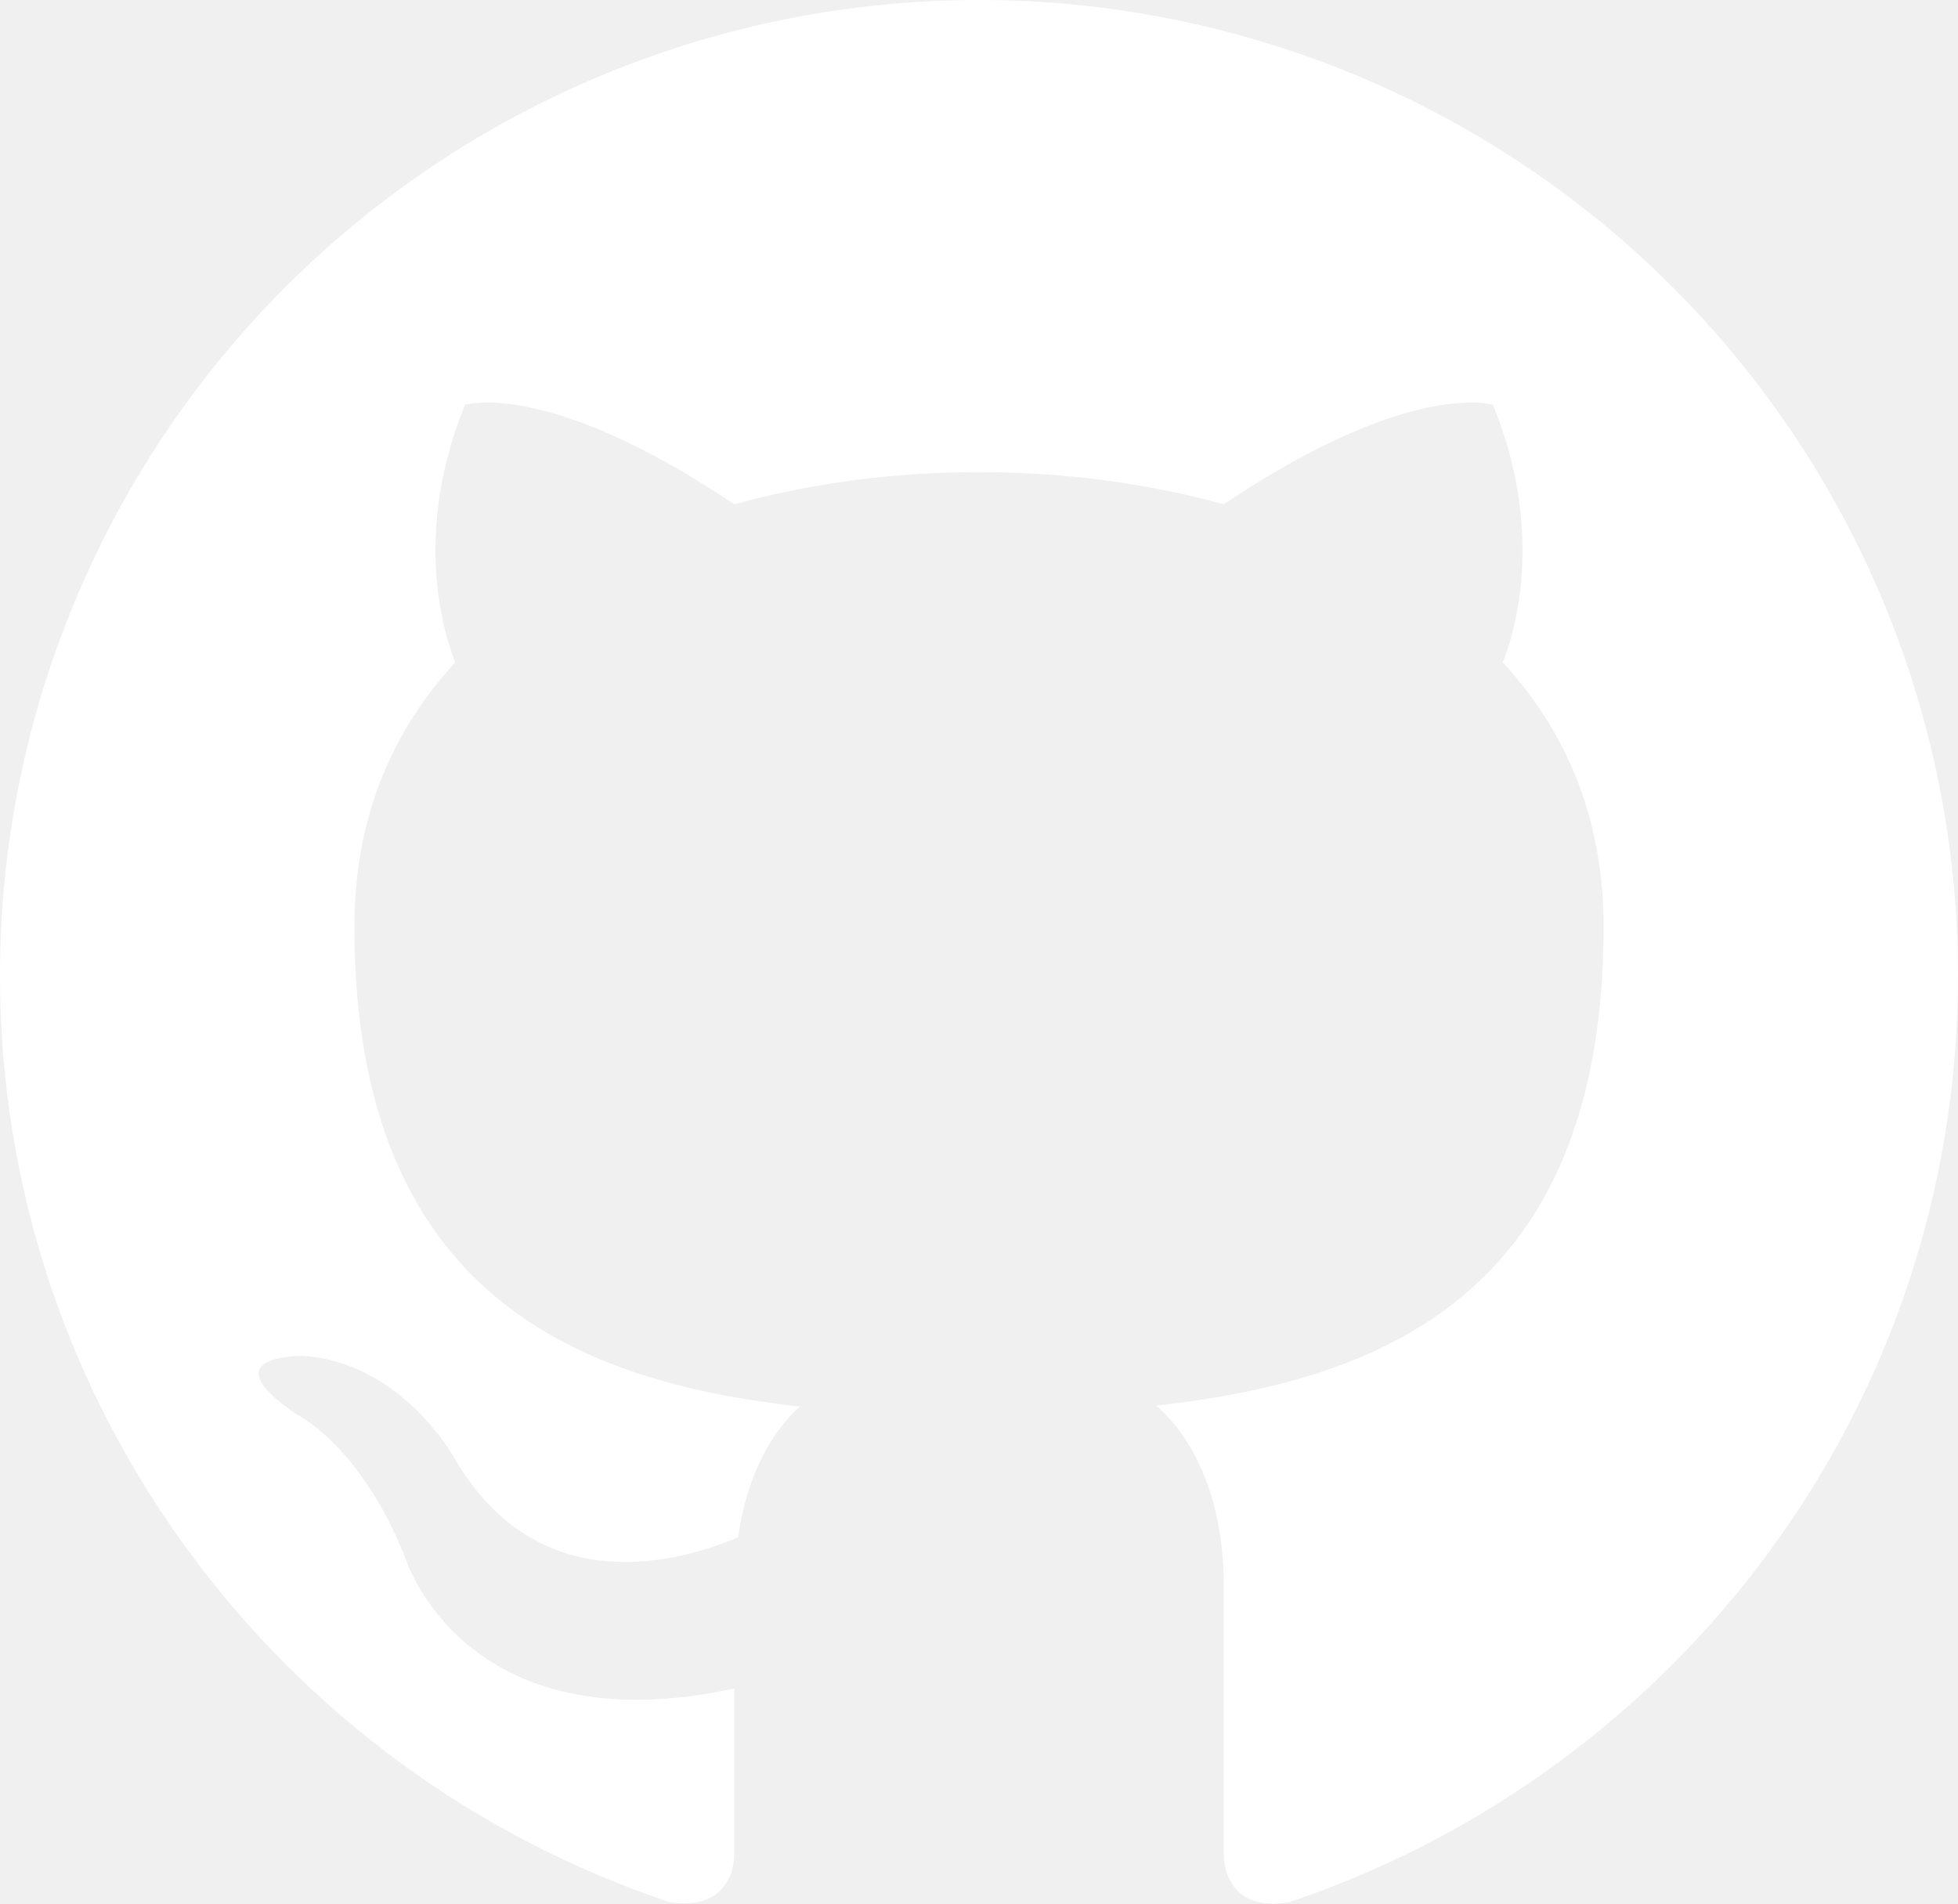
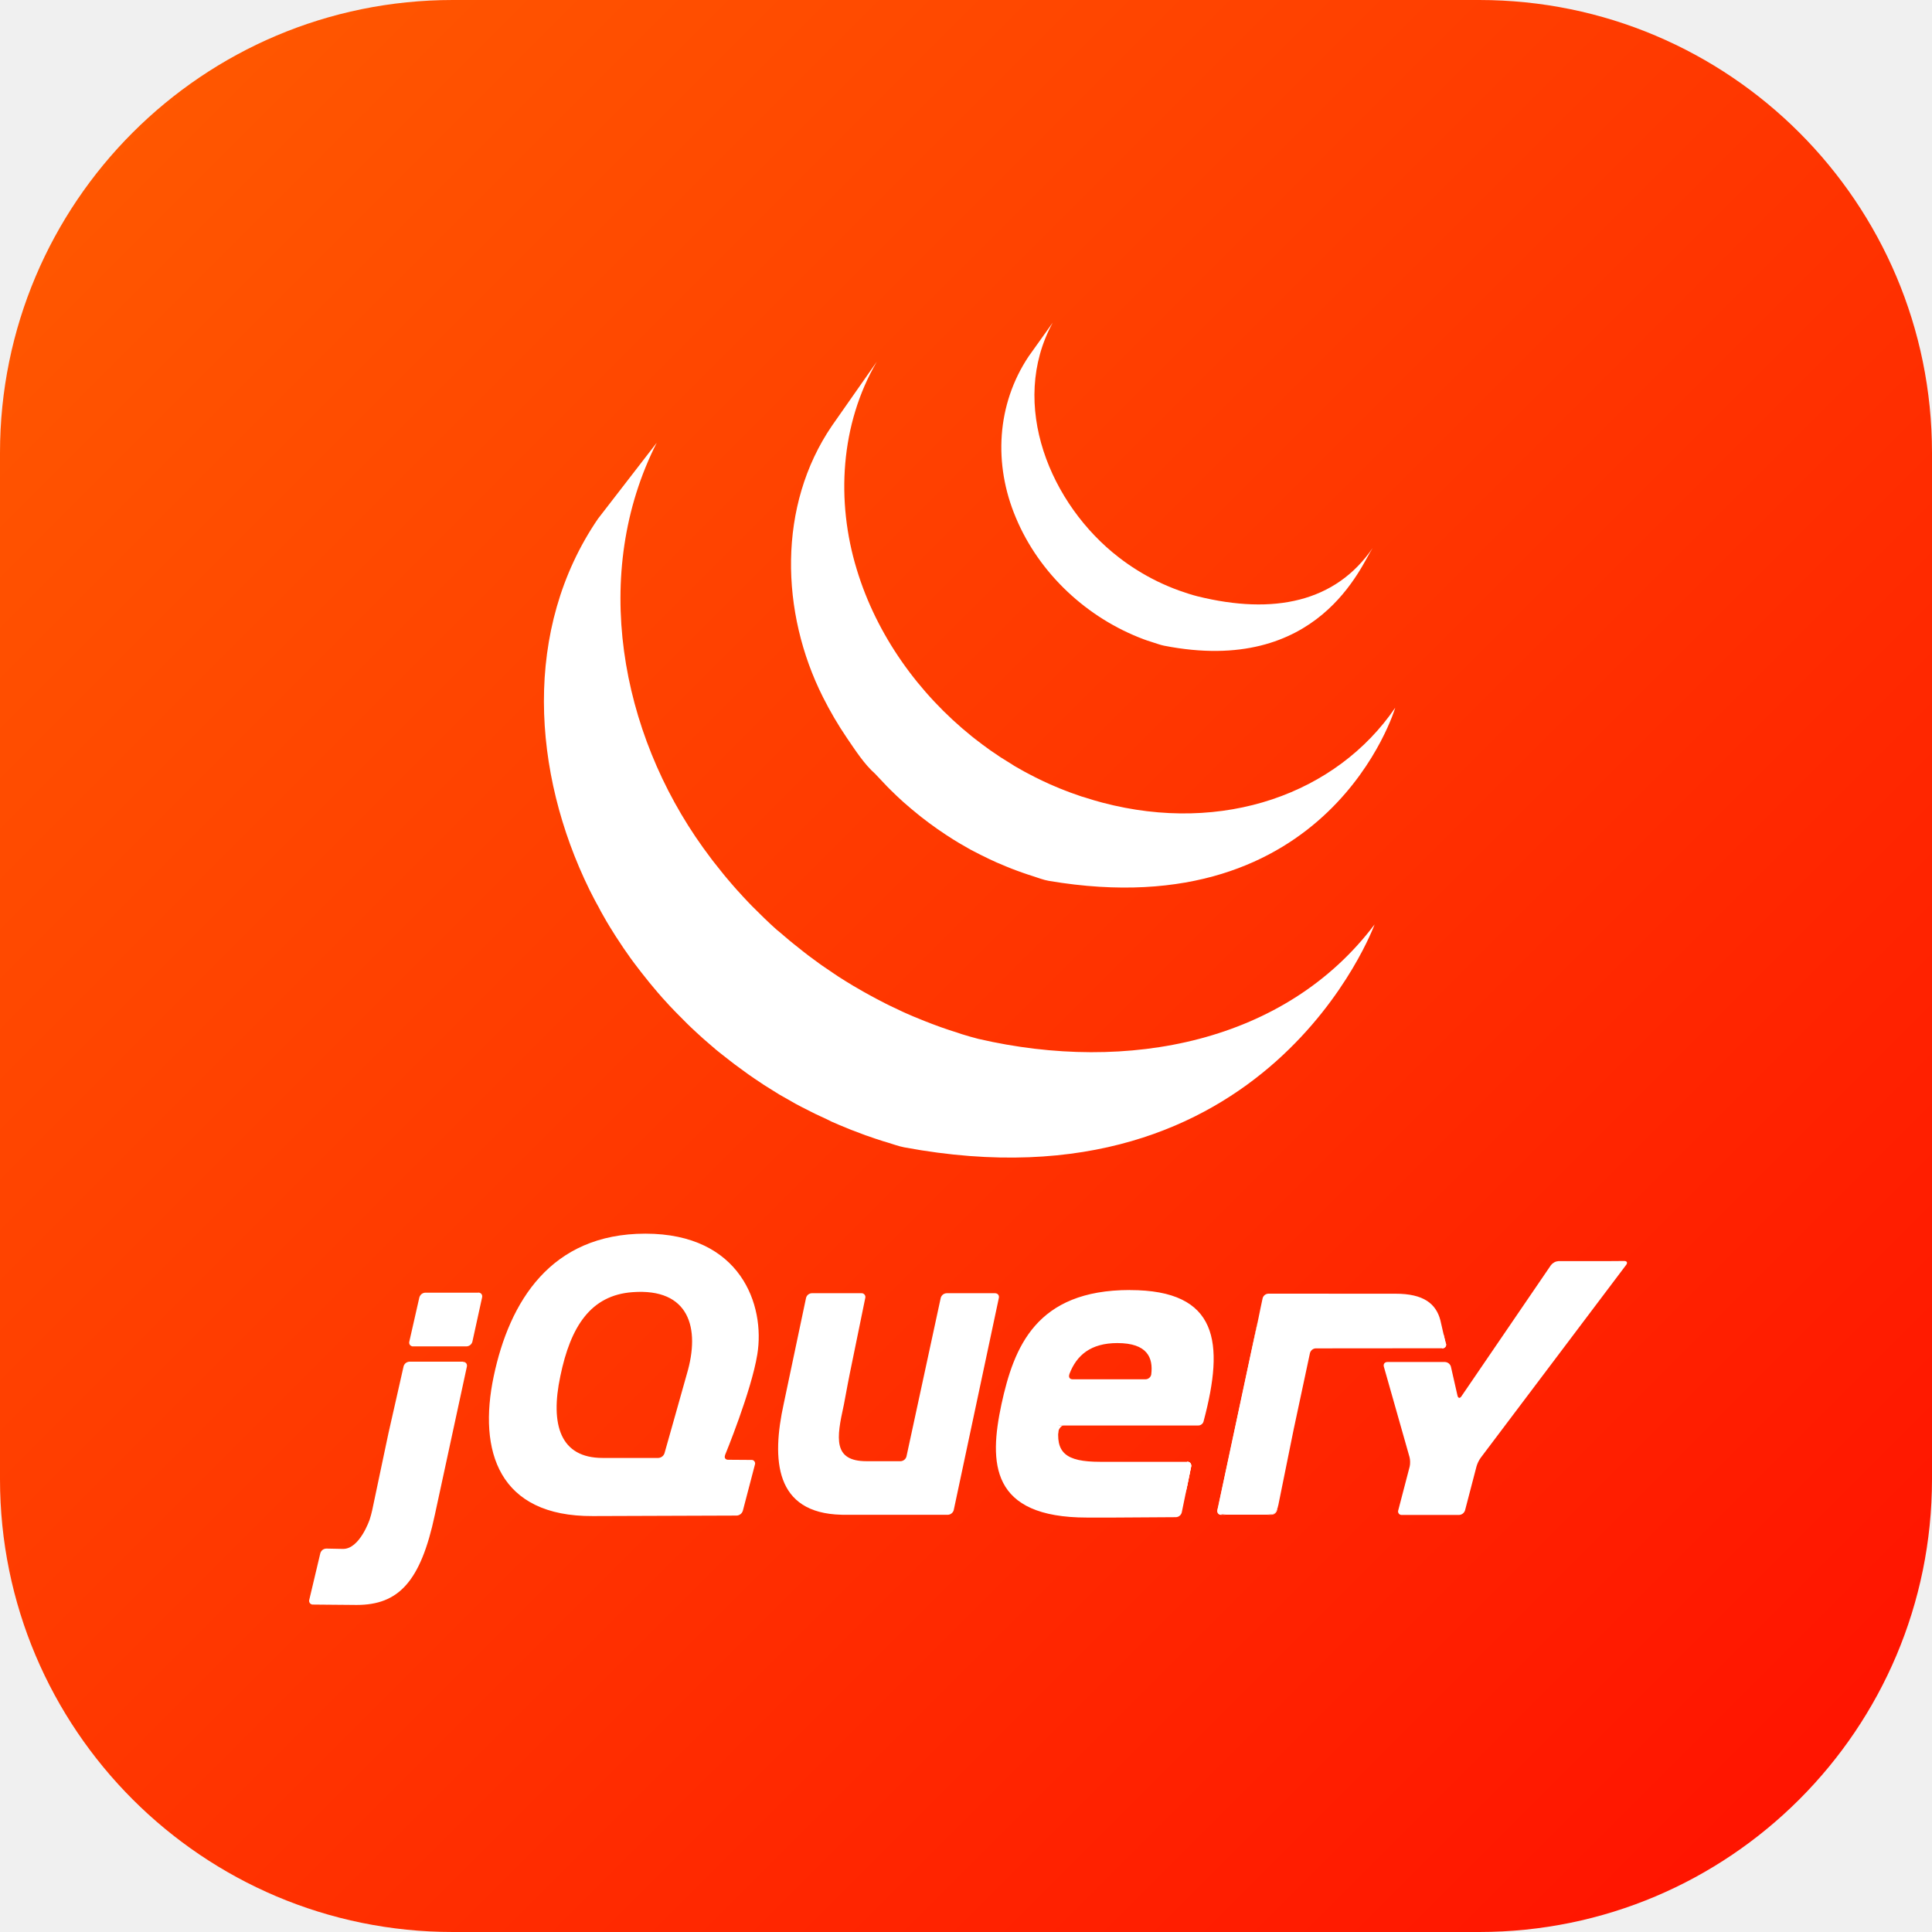
- <svg xmlns="http://www.w3.org/2000/svg" width="36" height="35" viewBox="0 0 36 35" fill="none">
-   <path d="M18 0C15.636 0 13.296 0.464 11.112 1.365C8.928 2.266 6.944 3.588 5.272 5.253C1.896 8.616 0 13.178 0 17.934C0 25.861 5.166 32.587 12.312 34.972C13.212 35.116 13.5 34.56 13.5 34.075V31.045C8.514 32.121 7.452 28.641 7.452 28.641C6.624 26.561 5.454 26.005 5.454 26.005C3.816 24.893 5.58 24.929 5.58 24.929C7.38 25.055 8.334 26.776 8.334 26.776C9.9 29.502 12.546 28.695 13.572 28.265C13.734 27.099 14.202 26.31 14.706 25.861C10.71 25.413 6.516 23.871 6.516 17.038C6.516 15.047 7.2 13.451 8.37 12.178C8.19 11.729 7.56 9.864 8.55 7.443C8.55 7.443 10.062 6.959 13.5 9.272C14.922 8.878 16.47 8.68 18 8.68C19.53 8.68 21.078 8.878 22.5 9.272C25.938 6.959 27.45 7.443 27.45 7.443C28.44 9.864 27.81 11.729 27.63 12.178C28.8 13.451 29.484 15.047 29.484 17.038C29.484 23.889 25.272 25.395 21.258 25.844C21.906 26.399 22.5 27.494 22.5 29.162V34.075C22.5 34.56 22.788 35.134 23.706 34.972C30.852 32.569 36 25.861 36 17.934C36 15.579 35.534 13.247 34.63 11.071C33.725 8.895 32.399 6.918 30.728 5.253C29.056 3.588 27.072 2.266 24.888 1.365C22.704 0.464 20.364 0 18 0Z" fill="white" />
+ <svg xmlns="http://www.w3.org/2000/svg" width="35" height="35" viewBox="0 0 35 35" fill="none">
+   <g clip-path="url(#clip0_836_319)">
+     <path d="M26.797 0H8.203C3.673 0 0 3.673 0 8.203V26.797C0 31.327 3.673 35 8.203 35H26.797C31.327 35 35 31.327 35 26.797V8.203C35 3.673 31.327 0 26.797 0Z" fill="url(#paint0_linear_836_319)" />
+     <path d="M10.833 9.398C9.468 11.396 9.638 13.996 10.678 16.117L10.755 16.268L10.806 16.364C10.816 16.383 10.827 16.401 10.837 16.419C10.855 16.453 10.873 16.485 10.889 16.518L10.988 16.692L11.045 16.787L11.16 16.971L11.212 17.049C11.264 17.132 11.322 17.214 11.379 17.295L11.384 17.301C11.393 17.314 11.403 17.327 11.41 17.34C11.46 17.41 11.513 17.479 11.565 17.547L11.622 17.621L11.763 17.798L11.817 17.863C11.881 17.941 11.947 18.017 12.013 18.092L12.018 18.096C12.02 18.099 12.023 18.101 12.025 18.104C12.09 18.177 12.156 18.249 12.225 18.319L12.289 18.384L12.448 18.544L12.513 18.607C12.585 18.675 12.658 18.743 12.732 18.809L12.773 18.845L12.971 19.016L13.053 19.082L13.219 19.212L13.307 19.28L13.56 19.465C13.566 19.469 13.572 19.474 13.579 19.478C13.638 19.52 13.698 19.56 13.759 19.6L13.837 19.653L14.119 19.829L14.197 19.873L14.409 19.994C14.448 20.015 14.487 20.036 14.526 20.056L14.678 20.133L14.712 20.15L14.774 20.181L15.015 20.294L15.066 20.32C15.158 20.361 15.252 20.4 15.346 20.438L15.414 20.466L15.678 20.566L15.711 20.577C15.809 20.612 15.907 20.645 16.006 20.676L16.077 20.697C16.18 20.728 16.277 20.765 16.381 20.785C22.983 22.014 24.902 16.747 24.902 16.747C23.291 18.884 20.432 19.448 17.723 18.82C17.621 18.795 17.521 18.764 17.421 18.734L17.345 18.708C17.248 18.678 17.151 18.646 17.055 18.612L17.014 18.597C16.928 18.566 16.843 18.534 16.758 18.5L16.686 18.471C16.592 18.434 16.5 18.395 16.408 18.354L16.353 18.329L16.119 18.218L16.052 18.185C15.992 18.154 15.931 18.123 15.871 18.091L15.751 18.026C15.678 17.987 15.606 17.945 15.534 17.903L15.461 17.861C15.366 17.804 15.272 17.746 15.179 17.686C15.153 17.669 15.128 17.651 15.102 17.634L14.902 17.498L14.837 17.452L14.647 17.312L14.563 17.247L14.392 17.111L14.315 17.049L14.102 16.868C14.094 16.861 14.085 16.854 14.076 16.848C14 16.78 13.925 16.711 13.852 16.64L13.789 16.578L13.627 16.418L13.564 16.353C13.497 16.283 13.431 16.212 13.367 16.14C13.364 16.136 13.36 16.133 13.357 16.13C13.289 16.053 13.222 15.976 13.156 15.897L13.104 15.834L12.959 15.652L12.906 15.585L12.739 15.359C11.236 13.269 10.698 10.388 11.897 8.021L10.833 9.398ZM15.071 7.714C14.084 9.161 14.138 11.098 14.908 12.628C15.037 12.885 15.182 13.133 15.344 13.371C15.492 13.587 15.656 13.844 15.853 14.017C15.924 14.094 15.998 14.172 16.074 14.251C16.093 14.271 16.113 14.29 16.133 14.31C16.206 14.383 16.282 14.454 16.359 14.524L16.368 14.532C16.455 14.609 16.544 14.684 16.635 14.757L16.695 14.805C16.785 14.876 16.877 14.944 16.971 15.01C16.974 15.012 16.976 15.014 16.979 15.016C17.02 15.045 17.063 15.073 17.105 15.101C17.125 15.114 17.144 15.129 17.165 15.141C17.232 15.185 17.3 15.228 17.369 15.269L17.398 15.286L17.579 15.39C17.601 15.402 17.622 15.412 17.644 15.424L17.773 15.49C17.78 15.494 17.786 15.496 17.792 15.499C17.879 15.543 17.967 15.585 18.057 15.625C18.076 15.633 18.095 15.641 18.115 15.649C18.187 15.681 18.259 15.71 18.332 15.739L18.425 15.774C18.491 15.798 18.557 15.822 18.624 15.844L18.714 15.873C18.809 15.903 18.903 15.941 19.002 15.958C24.099 16.818 25.276 12.821 25.276 12.821C24.215 14.377 22.161 15.119 19.969 14.54C19.872 14.514 19.775 14.486 19.68 14.455C19.651 14.446 19.622 14.436 19.593 14.429C19.526 14.406 19.458 14.383 19.391 14.358L19.3 14.323C19.227 14.297 19.155 14.265 19.083 14.234C19.063 14.226 19.044 14.218 19.024 14.209C18.934 14.169 18.846 14.127 18.758 14.083C18.713 14.061 18.669 14.037 18.625 14.014L18.548 13.973C18.491 13.942 18.435 13.91 18.379 13.877L18.339 13.851C18.27 13.809 18.202 13.767 18.135 13.724C18.114 13.71 18.094 13.698 18.073 13.682L17.941 13.593C17.847 13.526 17.756 13.458 17.665 13.387L17.603 13.338C16.644 12.566 15.883 11.512 15.521 10.316C15.142 9.076 15.224 7.684 15.883 6.554L15.071 7.714ZM18.635 6.456C18.053 7.329 17.996 8.412 18.402 9.375C18.828 10.398 19.701 11.2 20.719 11.581C20.761 11.597 20.803 11.611 20.849 11.625L20.904 11.643C20.964 11.662 21.024 11.684 21.086 11.697C23.901 12.25 24.664 10.226 24.867 9.927C24.198 10.908 23.075 11.144 21.695 10.803C21.587 10.776 21.467 10.736 21.36 10.698C21.225 10.649 21.092 10.593 20.963 10.53C20.718 10.41 20.485 10.265 20.269 10.098C19.032 9.145 18.265 7.326 19.071 5.845M12.419 24.976L12.228 25.652L12.419 24.976V24.976ZM18.022 23.428H17.149C17.124 23.429 17.1 23.438 17.081 23.453C17.062 23.469 17.048 23.49 17.042 23.514L16.422 26.384C16.416 26.408 16.402 26.43 16.383 26.445C16.363 26.461 16.34 26.47 16.315 26.471H15.697C15.085 26.471 15.156 26.047 15.283 25.468L15.287 25.45L15.361 25.055L15.393 24.892L15.675 23.514C15.678 23.504 15.678 23.493 15.676 23.482C15.674 23.471 15.669 23.462 15.662 23.453C15.655 23.445 15.646 23.438 15.636 23.433C15.627 23.429 15.616 23.427 15.605 23.428H14.708C14.684 23.428 14.66 23.437 14.64 23.453C14.621 23.468 14.608 23.49 14.602 23.514L14.198 25.43C13.976 26.444 14.034 27.411 15.242 27.441L15.277 27.442H17.172C17.196 27.441 17.22 27.432 17.239 27.416C17.258 27.401 17.272 27.38 17.278 27.356L18.095 23.514C18.106 23.466 18.074 23.428 18.026 23.428L18.022 23.428ZM21.508 26.481C21.556 26.481 21.585 26.519 21.578 26.567L21.494 26.982L21.508 26.481Z" fill="white" />
+     <path d="M19.171 25.947C19.171 25.901 19.222 25.823 19.271 25.823L19.162 25.821C19.11 26.316 19.171 25.947 19.171 25.947ZM21.508 26.48C21.557 26.48 21.586 26.519 21.579 26.567L21.48 27.049L21.508 26.48ZM19.883 27.491H19.842H19.888H19.883ZM7.04 25.957L7.176 25.355L7.021 26.043L7.002 26.129L7.04 25.956L7.04 25.957ZM8.664 23.418H7.705C7.68 23.419 7.656 23.428 7.637 23.443C7.618 23.459 7.604 23.48 7.597 23.504L7.415 24.305C7.412 24.315 7.412 24.326 7.414 24.337C7.416 24.348 7.421 24.357 7.427 24.366C7.434 24.374 7.443 24.381 7.453 24.385C7.462 24.39 7.473 24.392 7.484 24.391H8.451C8.476 24.39 8.499 24.381 8.519 24.366C8.538 24.35 8.552 24.329 8.558 24.305L8.734 23.502C8.744 23.455 8.713 23.416 8.664 23.416L8.664 23.418ZM5.668 29.068L6.46 29.074C6.226 29.074 5.84 29.07 5.668 29.068L5.668 29.068Z" fill="white" />
+     <path d="M8.386 24.668H7.418C7.394 24.669 7.37 24.678 7.35 24.693C7.331 24.709 7.317 24.73 7.311 24.754L7.039 25.957L7.002 26.13L6.743 27.358C6.73 27.416 6.715 27.472 6.697 27.528C6.697 27.528 6.516 28.066 6.212 28.06L5.911 28.054C5.887 28.055 5.863 28.063 5.843 28.078C5.824 28.094 5.81 28.114 5.803 28.138L5.603 28.981C5.599 28.992 5.599 29.003 5.601 29.013C5.603 29.024 5.607 29.034 5.614 29.042C5.62 29.051 5.629 29.058 5.639 29.062C5.648 29.067 5.659 29.069 5.67 29.068L6.462 29.075C7.22 29.075 7.62 28.654 7.877 27.445L8.458 24.757C8.468 24.71 8.437 24.671 8.388 24.671L8.386 24.668ZM22.124 27.443C22.076 27.443 22.047 27.404 22.054 27.357L22.782 23.949L22.124 27.443Z" fill="white" />
+     <path d="M22.066 27.399C22.06 27.376 22.063 27.317 22.073 27.27L22.419 25.652L22.055 27.356C22.044 27.404 22.076 27.442 22.124 27.442H22.213C22.164 27.442 22.071 27.423 22.066 27.399ZM23.079 27.423C23.052 27.433 22.991 27.442 22.942 27.442H23.03C23.055 27.442 23.079 27.433 23.098 27.417C23.117 27.401 23.131 27.38 23.136 27.356L23.154 27.27C23.145 27.317 23.102 27.413 23.076 27.423H23.079ZM26.153 24.177L26.193 24.342C26.204 24.39 26.174 24.428 26.125 24.428M23.413 25.987L23.448 25.815L23.587 25.165L23.43 25.901L23.413 25.987V25.987ZM22.794 23.893L22.764 24.035L22.419 25.652L22.783 23.949L22.794 23.893V23.893Z" fill="white" />
+     <path d="M26.194 24.343L26.153 24.177L26.094 23.919C26.015 23.614 25.785 23.437 25.284 23.437L22.979 23.436C22.954 23.437 22.93 23.445 22.911 23.461C22.892 23.477 22.878 23.498 22.873 23.522L22.837 23.691L22.785 23.946L22.076 27.267C22.066 27.315 22.062 27.371 22.068 27.397C22.074 27.422 22.167 27.44 22.216 27.44H22.944C22.993 27.44 23.054 27.431 23.081 27.421C23.108 27.41 23.146 27.317 23.158 27.267L23.435 25.899L23.731 24.513C23.737 24.489 23.751 24.468 23.77 24.452C23.789 24.436 23.813 24.428 23.837 24.427L26.13 24.425C26.179 24.425 26.209 24.387 26.198 24.34L26.194 24.343ZM29.145 22.846L28.969 22.846H28.235C28.208 22.848 28.182 22.855 28.158 22.868C28.134 22.881 28.114 22.898 28.097 22.919L26.474 25.297C26.447 25.337 26.416 25.331 26.404 25.284L26.285 24.76C26.279 24.736 26.265 24.715 26.245 24.699C26.226 24.684 26.202 24.675 26.177 24.674H25.134C25.085 24.674 25.056 24.712 25.07 24.759L25.535 26.397C25.548 26.443 25.549 26.52 25.538 26.567L25.331 27.36C25.327 27.37 25.326 27.381 25.328 27.391C25.33 27.402 25.334 27.412 25.341 27.421C25.348 27.429 25.356 27.436 25.366 27.44C25.376 27.444 25.387 27.446 25.397 27.445H26.431C26.456 27.444 26.48 27.435 26.5 27.42C26.519 27.405 26.534 27.384 26.541 27.36L26.748 26.567C26.764 26.512 26.789 26.459 26.823 26.411L29.46 22.914C29.489 22.875 29.474 22.844 29.425 22.844L29.149 22.846L29.145 22.846ZM20.856 24.897C20.85 24.948 20.802 24.987 20.753 24.987H19.43C19.384 24.987 19.361 24.956 19.368 24.917L19.369 24.91L19.375 24.888C19.504 24.552 19.759 24.331 20.242 24.331C20.787 24.331 20.893 24.598 20.856 24.897H20.856ZM20.468 23.37C18.77 23.37 18.368 24.401 18.142 25.441C17.916 26.501 17.936 27.492 19.693 27.492H19.971L20.186 27.492L21.304 27.485C21.328 27.484 21.352 27.475 21.371 27.459C21.39 27.444 21.403 27.422 21.409 27.398L21.579 26.569C21.589 26.521 21.557 26.482 21.508 26.482H19.929C19.301 26.482 19.114 26.315 19.183 25.824H21.708C21.728 25.824 21.748 25.818 21.764 25.806C21.781 25.795 21.794 25.778 21.801 25.759C21.804 25.752 21.806 25.745 21.807 25.737C22.182 24.324 22.075 23.371 20.469 23.371L20.468 23.37ZM12.443 24.891L12.419 24.976L12.229 25.651L12.038 26.327C12.03 26.351 12.015 26.372 11.995 26.387C11.975 26.402 11.951 26.411 11.926 26.412H10.916C10.151 26.412 9.964 25.813 10.151 24.93C10.337 24.027 10.703 23.465 11.456 23.409C12.485 23.331 12.691 24.055 12.443 24.891V24.891ZM13.135 26.36C13.135 26.36 13.611 25.205 13.719 24.538C13.866 23.644 13.419 22.349 11.692 22.349C9.974 22.349 9.228 23.585 8.944 24.933C8.659 26.287 9.032 27.475 10.74 27.465L13.346 27.456C13.371 27.455 13.395 27.446 13.415 27.43C13.435 27.415 13.449 27.394 13.457 27.37L13.676 26.533C13.68 26.523 13.681 26.512 13.679 26.502C13.677 26.491 13.673 26.481 13.667 26.473C13.66 26.464 13.652 26.457 13.642 26.453C13.632 26.448 13.621 26.447 13.61 26.448L13.19 26.445C13.149 26.445 13.125 26.418 13.13 26.383C13.131 26.376 13.133 26.37 13.135 26.363V26.36Z" fill="white" />
+     <path d="M21.637 25.587C21.637 25.603 21.631 25.617 21.62 25.628C21.61 25.639 21.595 25.645 21.579 25.645C21.564 25.645 21.549 25.639 21.538 25.628C21.528 25.617 21.521 25.603 21.521 25.587C21.521 25.572 21.528 25.557 21.538 25.546C21.549 25.535 21.564 25.529 21.579 25.529C21.595 25.529 21.61 25.535 21.62 25.546C21.631 25.557 21.637 25.572 21.637 25.587Z" fill="white" />
+   </g>
+   <defs>
+     <linearGradient id="paint0_linear_836_319" x1="0" y1="0" x2="35" y2="35" gradientUnits="userSpaceOnUse">
+       <stop stop-color="#FF5C00" />
+       <stop offset="1" stop-color="#FF0F00" />
+     </linearGradient>
+     <clipPath id="clip0_836_319">
+       <rect width="35" height="35" fill="white" />
+     </clipPath>
+   </defs>
</svg>
